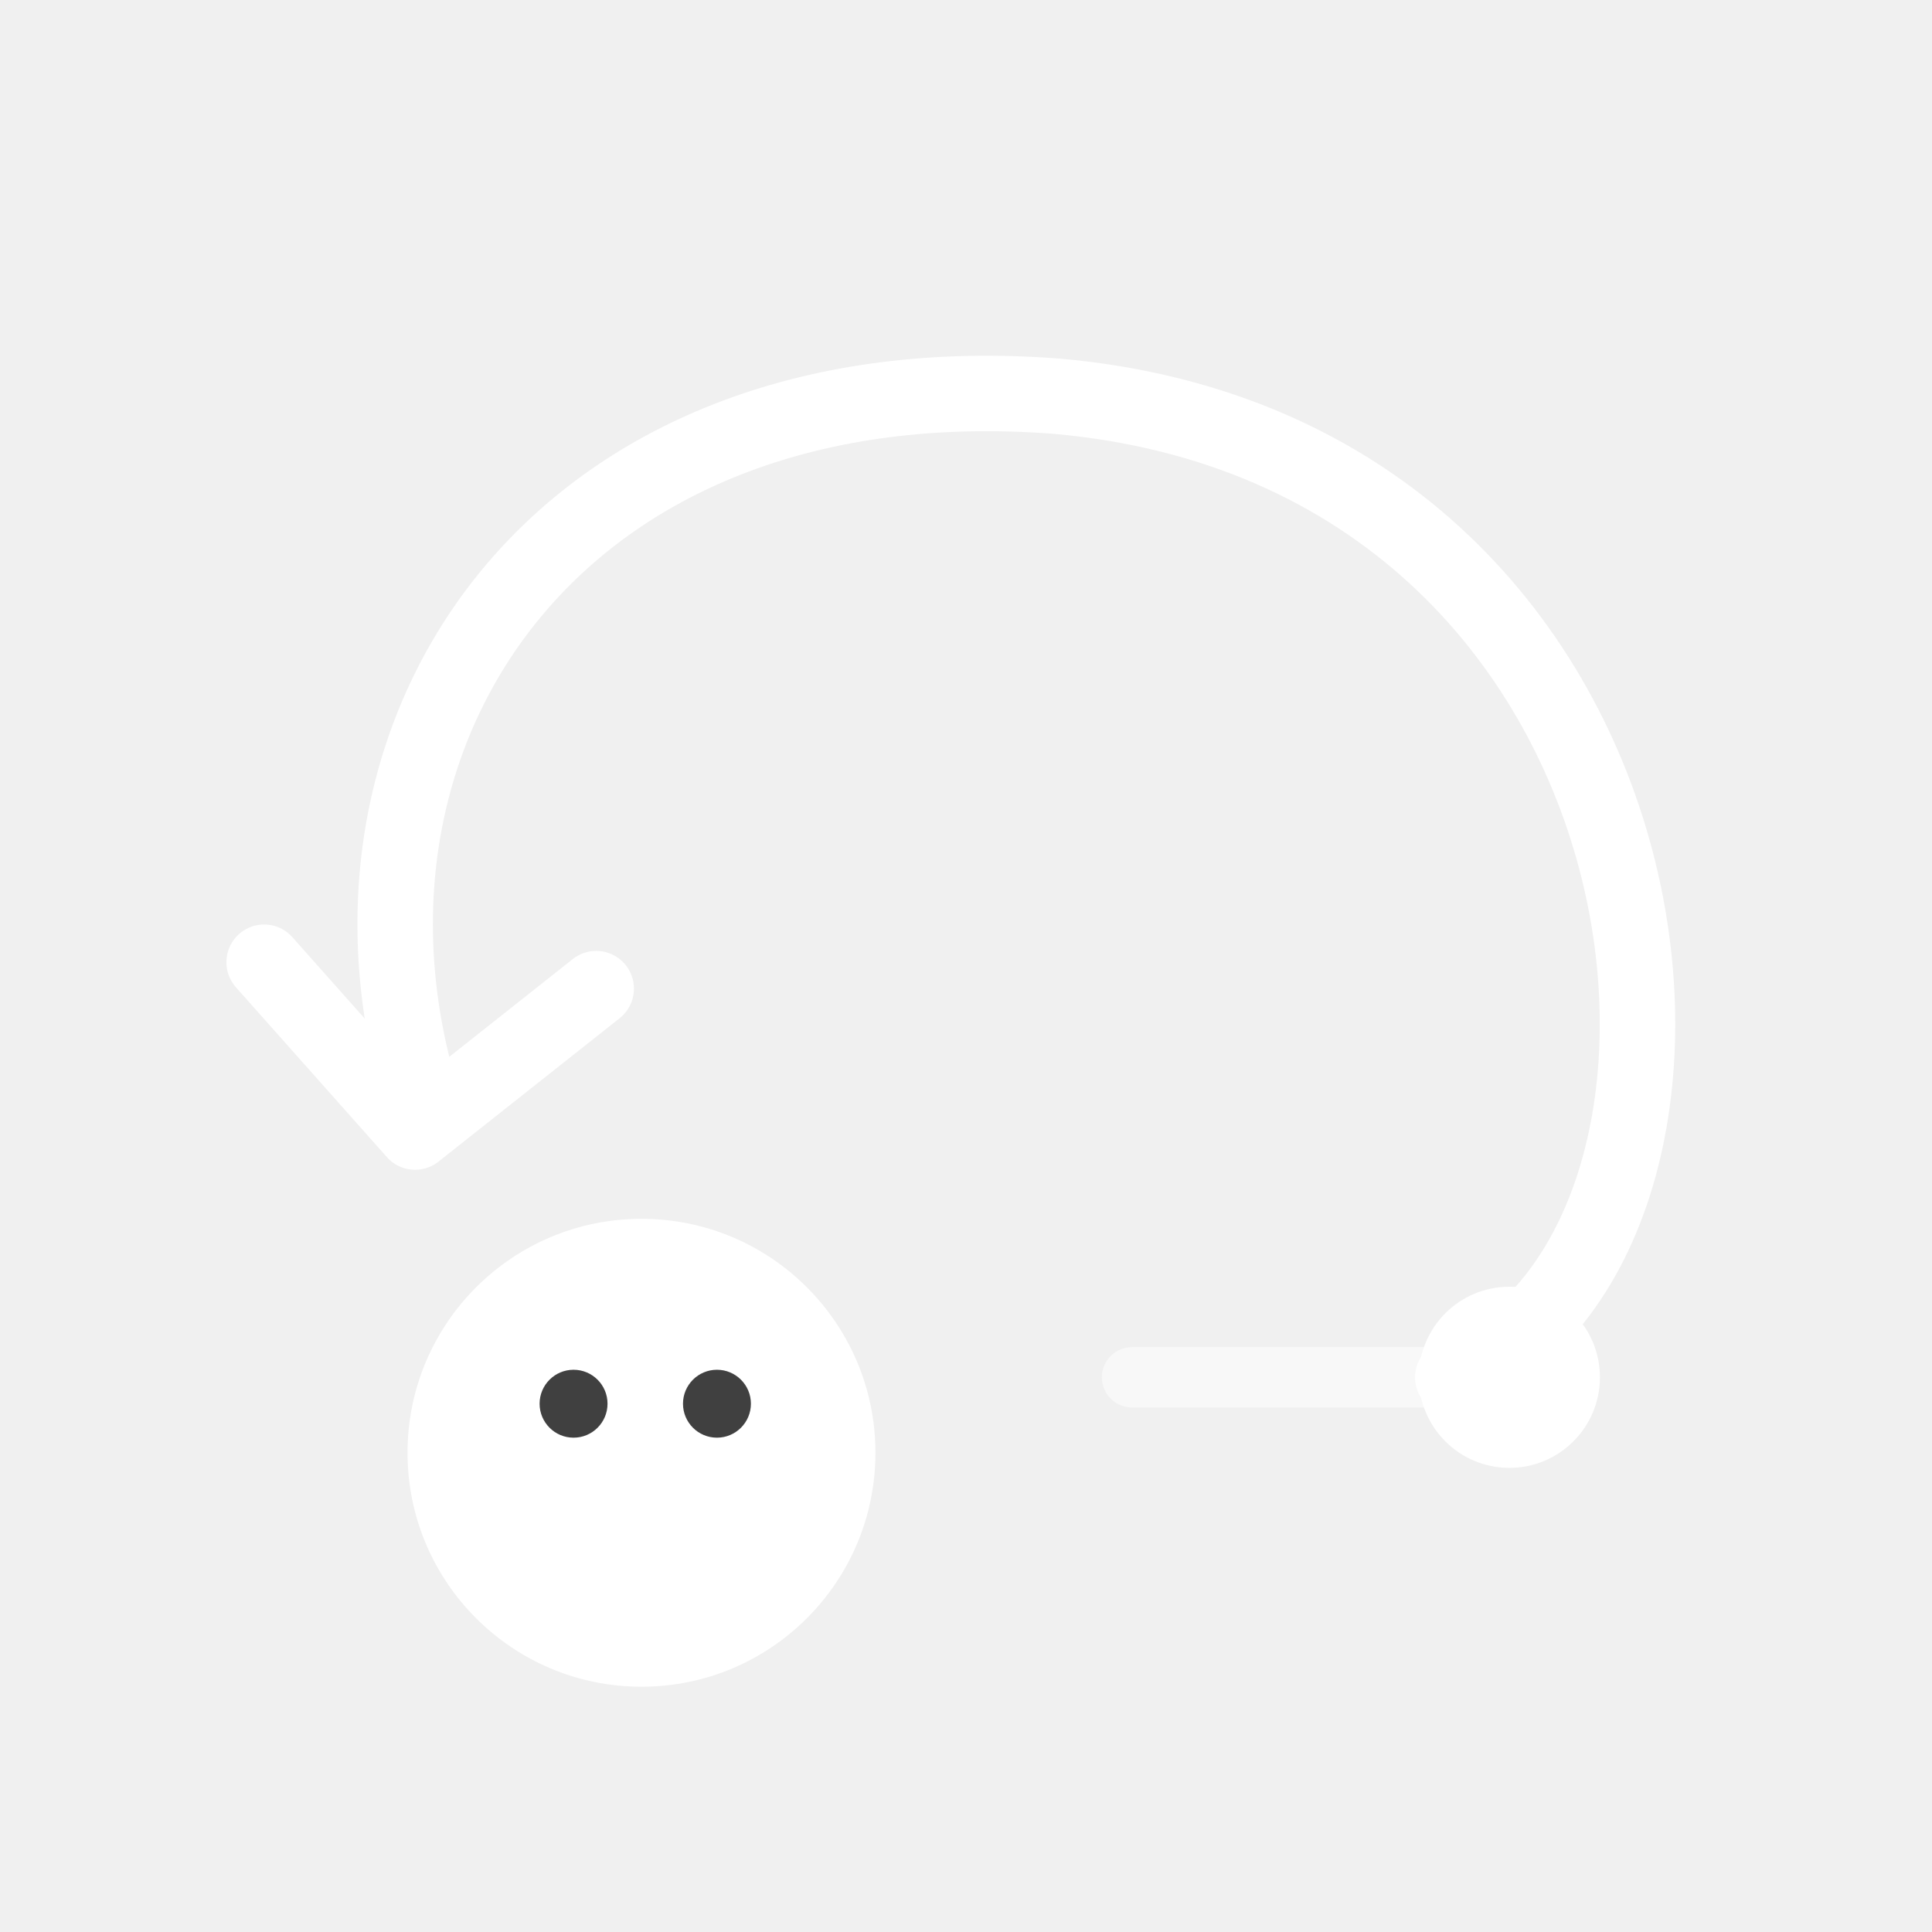
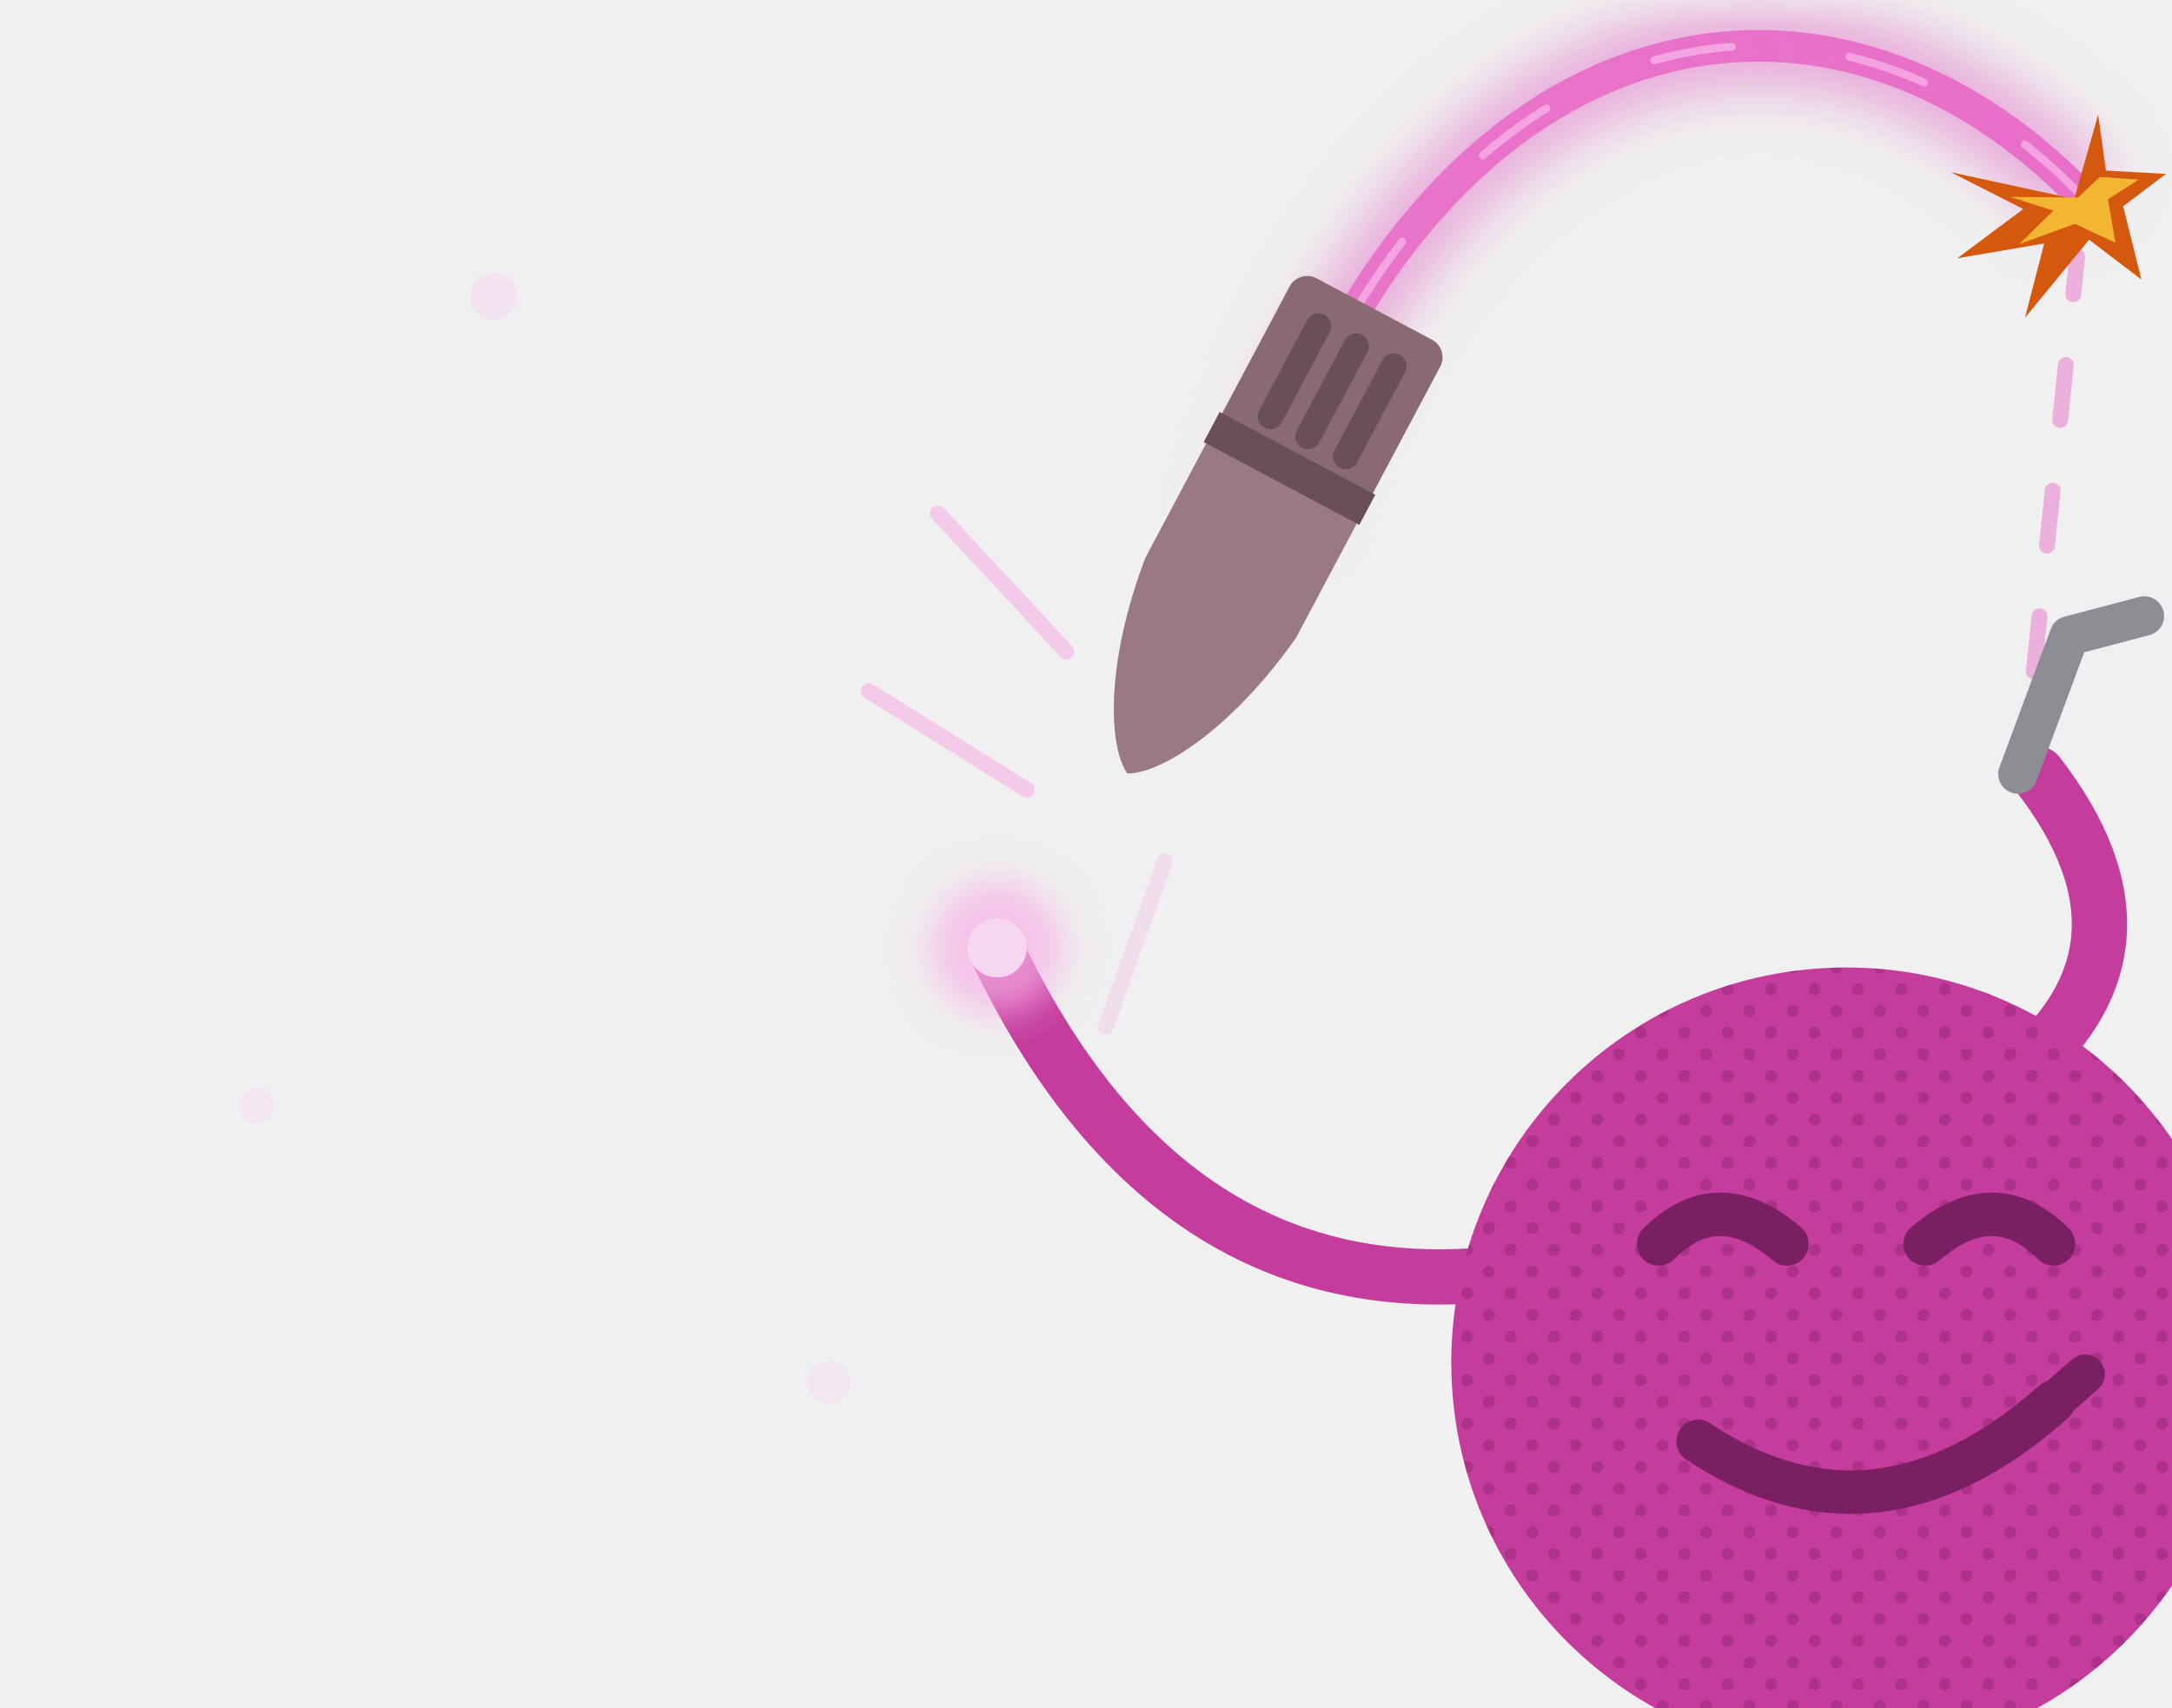
- <svg xmlns="http://www.w3.org/2000/svg" width="512" height="512" viewBox="0 0 512 512">
-   <path d="M385 365 C 470 330, 450 120, 280 105 C 150 95, 85 190, 110 285" fill="none" stroke="#fff" stroke-width="20" stroke-linecap="round" stroke-linejoin="round" />
-   <path d="M110 300 L 70 255 M110 300 L 158 262" fill="none" stroke="#fff" stroke-width="20" stroke-linecap="round" stroke-linejoin="round" />
-   <path d="M385 365 L 300 365" fill="none" stroke="#fff" stroke-opacity="0.5" stroke-width="16" stroke-linecap="round" />
-   <circle cx="400" cy="365" r="24" fill="#fff" />
-   <circle cx="170" cy="385" r="62" fill="#fff" />
-   <circle cx="152" cy="372" r="9" fill="#000" fill-opacity="0.75" />
-   <circle cx="190" cy="372" r="9" fill="#000" fill-opacity="0.75" />
+ <svg xmlns="http://www.w3.org/2000/svg" width="1100" height="865" viewBox="0 0 1100 865">
+   <defs>
+     <filter id="g" x="-30%" y="-30%" width="160%" height="160%">
+       <feGaussianBlur stdDeviation="14" />
+     </filter>
+     <filter id="g2" x="-100%" y="-100%" width="300%" height="300%">
+       <feGaussianBlur stdDeviation="9" />
+     </filter>
+     <pattern id="dots" width="22" height="22" patternUnits="userSpaceOnUse">
+       <circle cx="6" cy="6" r="3" fill="#7a1f62" opacity="0.35" />
+       <circle cx="17" cy="17" r="3" fill="#7a1f62" opacity="0.35" />
+     </pattern>
+     <linearGradient id="fade" gradientUnits="userSpaceOnUse" x1="1060" y1="100" x2="640" y2="260">
+       <stop offset="0" stop-color="#e86fc8" stop-opacity="1" />
+       <stop offset="1" stop-color="#e86fc8" stop-opacity="0.9" />
+     </linearGradient>
+   </defs>
+   <path d="M1030 340 L1052 130" stroke="#e86fc8" stroke-width="8" stroke-linecap="round" stroke-dasharray="28 36" opacity="0.5" />
+   <path d="M1055 100 C 920 -40, 720 10, 640 262" fill="none" stroke="#e05cc0" stroke-width="40" opacity="0.5" filter="url(#g)" />
+   <path d="M1055 100 C 920 -40, 720 10, 640 262" fill="none" stroke="url(#fade)" stroke-width="16" stroke-linecap="round" />
+   <path d="M1055 100 C 920 -40, 720 10, 640 262" fill="none" stroke="#f7b0e6" stroke-width="4" stroke-linecap="round" stroke-dasharray="40 60" opacity="0.8" />
+   <g transform="translate(1058,98) rotate(-20)">
+     <path d="M-8 0 L-62 -34 L-34 -4 L-74 8 L-30 16 L-52 48 L-8 22 L10 50 L14 12 L40 4 L12 -8 L18 -36Z" fill="#d4580e" />
+     <path d="M-6 0 L-38 -12 L-20 2 L-42 12 L-12 12 L4 28 L8 6 L26 2 L8 -6Z" fill="#f2b632" />
+   </g>
+   <circle cx="250" cy="150" r="12" fill="#f7d6ef" opacity="0.5" />
+   <circle cx="130" cy="560" r="9" fill="#f7d6ef" opacity="0.4" />
+   <circle cx="420" cy="700" r="11" fill="#f7d6ef" opacity="0.4" />
+   <g stroke="#f7b0e6" stroke-width="8" stroke-linecap="round" opacity="0.6">
+     <path d="M540 330 L475 260" />
+     <path d="M520 400 L440 350" />
+     <path d="M590 436 L560 520" opacity="0.5" />
+   </g>
+   <g transform="translate(625,290) rotate(118) scale(0.72)">
+     <rect x="-210" y="-60" width="140" height="120" rx="14" fill="#8a6a72" />
+     <path d="M-90 -60 L20 -60 C100 -50 150 -20 160 0 C150 20 100 50 20 60 L-90 60Z" fill="#9a7a82" />
+     <rect x="-95" y="-62" width="24" height="124" fill="#6b4f58" />
+     <rect x="-190" y="-40" width="90" height="18" rx="9" fill="#6b4f58" />
+     <rect x="-190" y="-10" width="90" height="18" rx="9" fill="#6b4f58" />
+     <rect x="-190" y="20" width="90" height="18" rx="9" fill="#6b4f58" />
+   </g>
+   <g>
+     <path d="M790 640 Q 600 680 505 482" fill="none" stroke="#c43c9c" stroke-width="28" stroke-linecap="round" />
+     <path d="M1020 545 Q 1100 480 1032 392" fill="none" stroke="#c43c9c" stroke-width="28" stroke-linecap="round" />
+     <circle cx="935" cy="690" r="200" fill="#c43c9c" />
+     <circle cx="935" cy="690" r="200" fill="url(#dots)" />
+     <g transform="translate(160,190)">
+       <path d="M680 440 Q 710 410 745 440" fill="none" stroke="#7a1f62" stroke-width="22" stroke-linecap="round" />
+       <path d="M815 440 Q 850 410 880 440" fill="none" stroke="#7a1f62" stroke-width="22" stroke-linecap="round" />
+       <path d="M700 540 Q 790 600 880 520" fill="none" stroke="#7a1f62" stroke-width="22" stroke-linecap="round" />
+       <path d="M880 520 L896 506" stroke="#7a1f62" stroke-width="20" stroke-linecap="round" />
+     </g>
+   </g>
+   <path d="M1022 392 L1048 322 L1086 312" fill="none" stroke="#8d8d94" stroke-width="20" stroke-linecap="round" stroke-linejoin="round" />
+   <circle cx="505" cy="480" r="34" fill="#f7b0e6" opacity="0.7" filter="url(#g2)" />
+   <circle cx="505" cy="480" r="15" fill="#f7d6ef" />
</svg>
